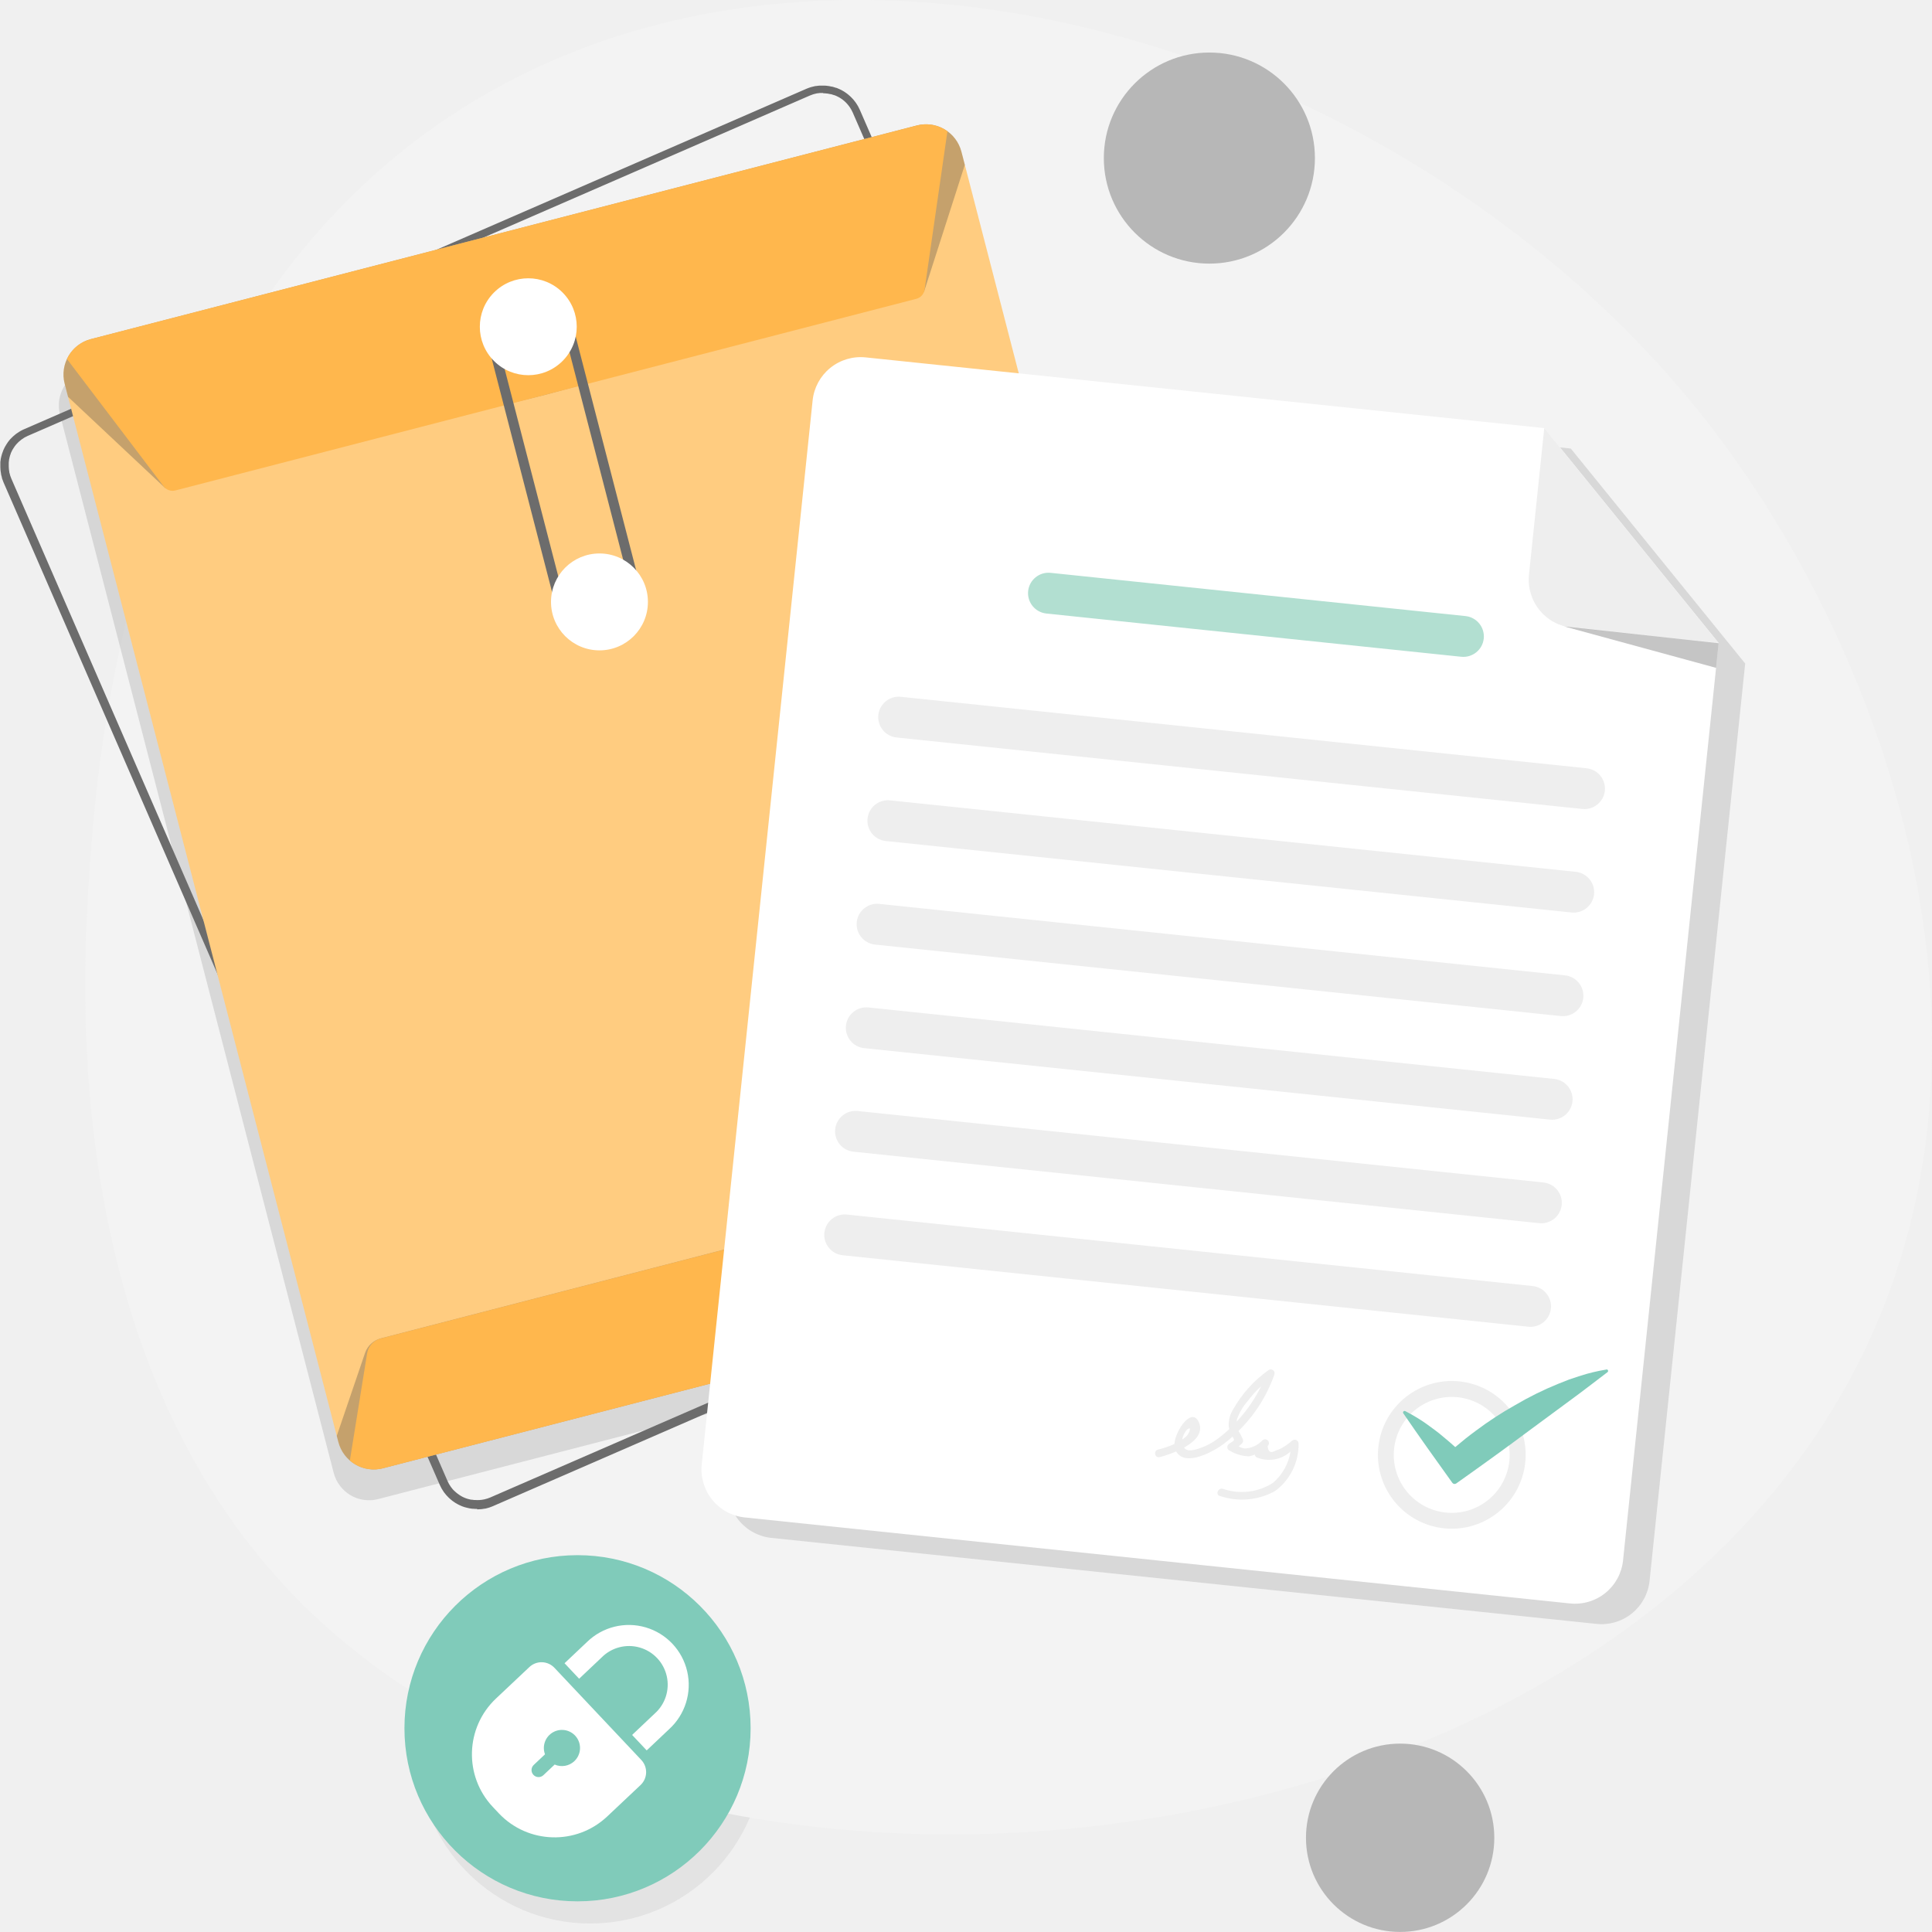
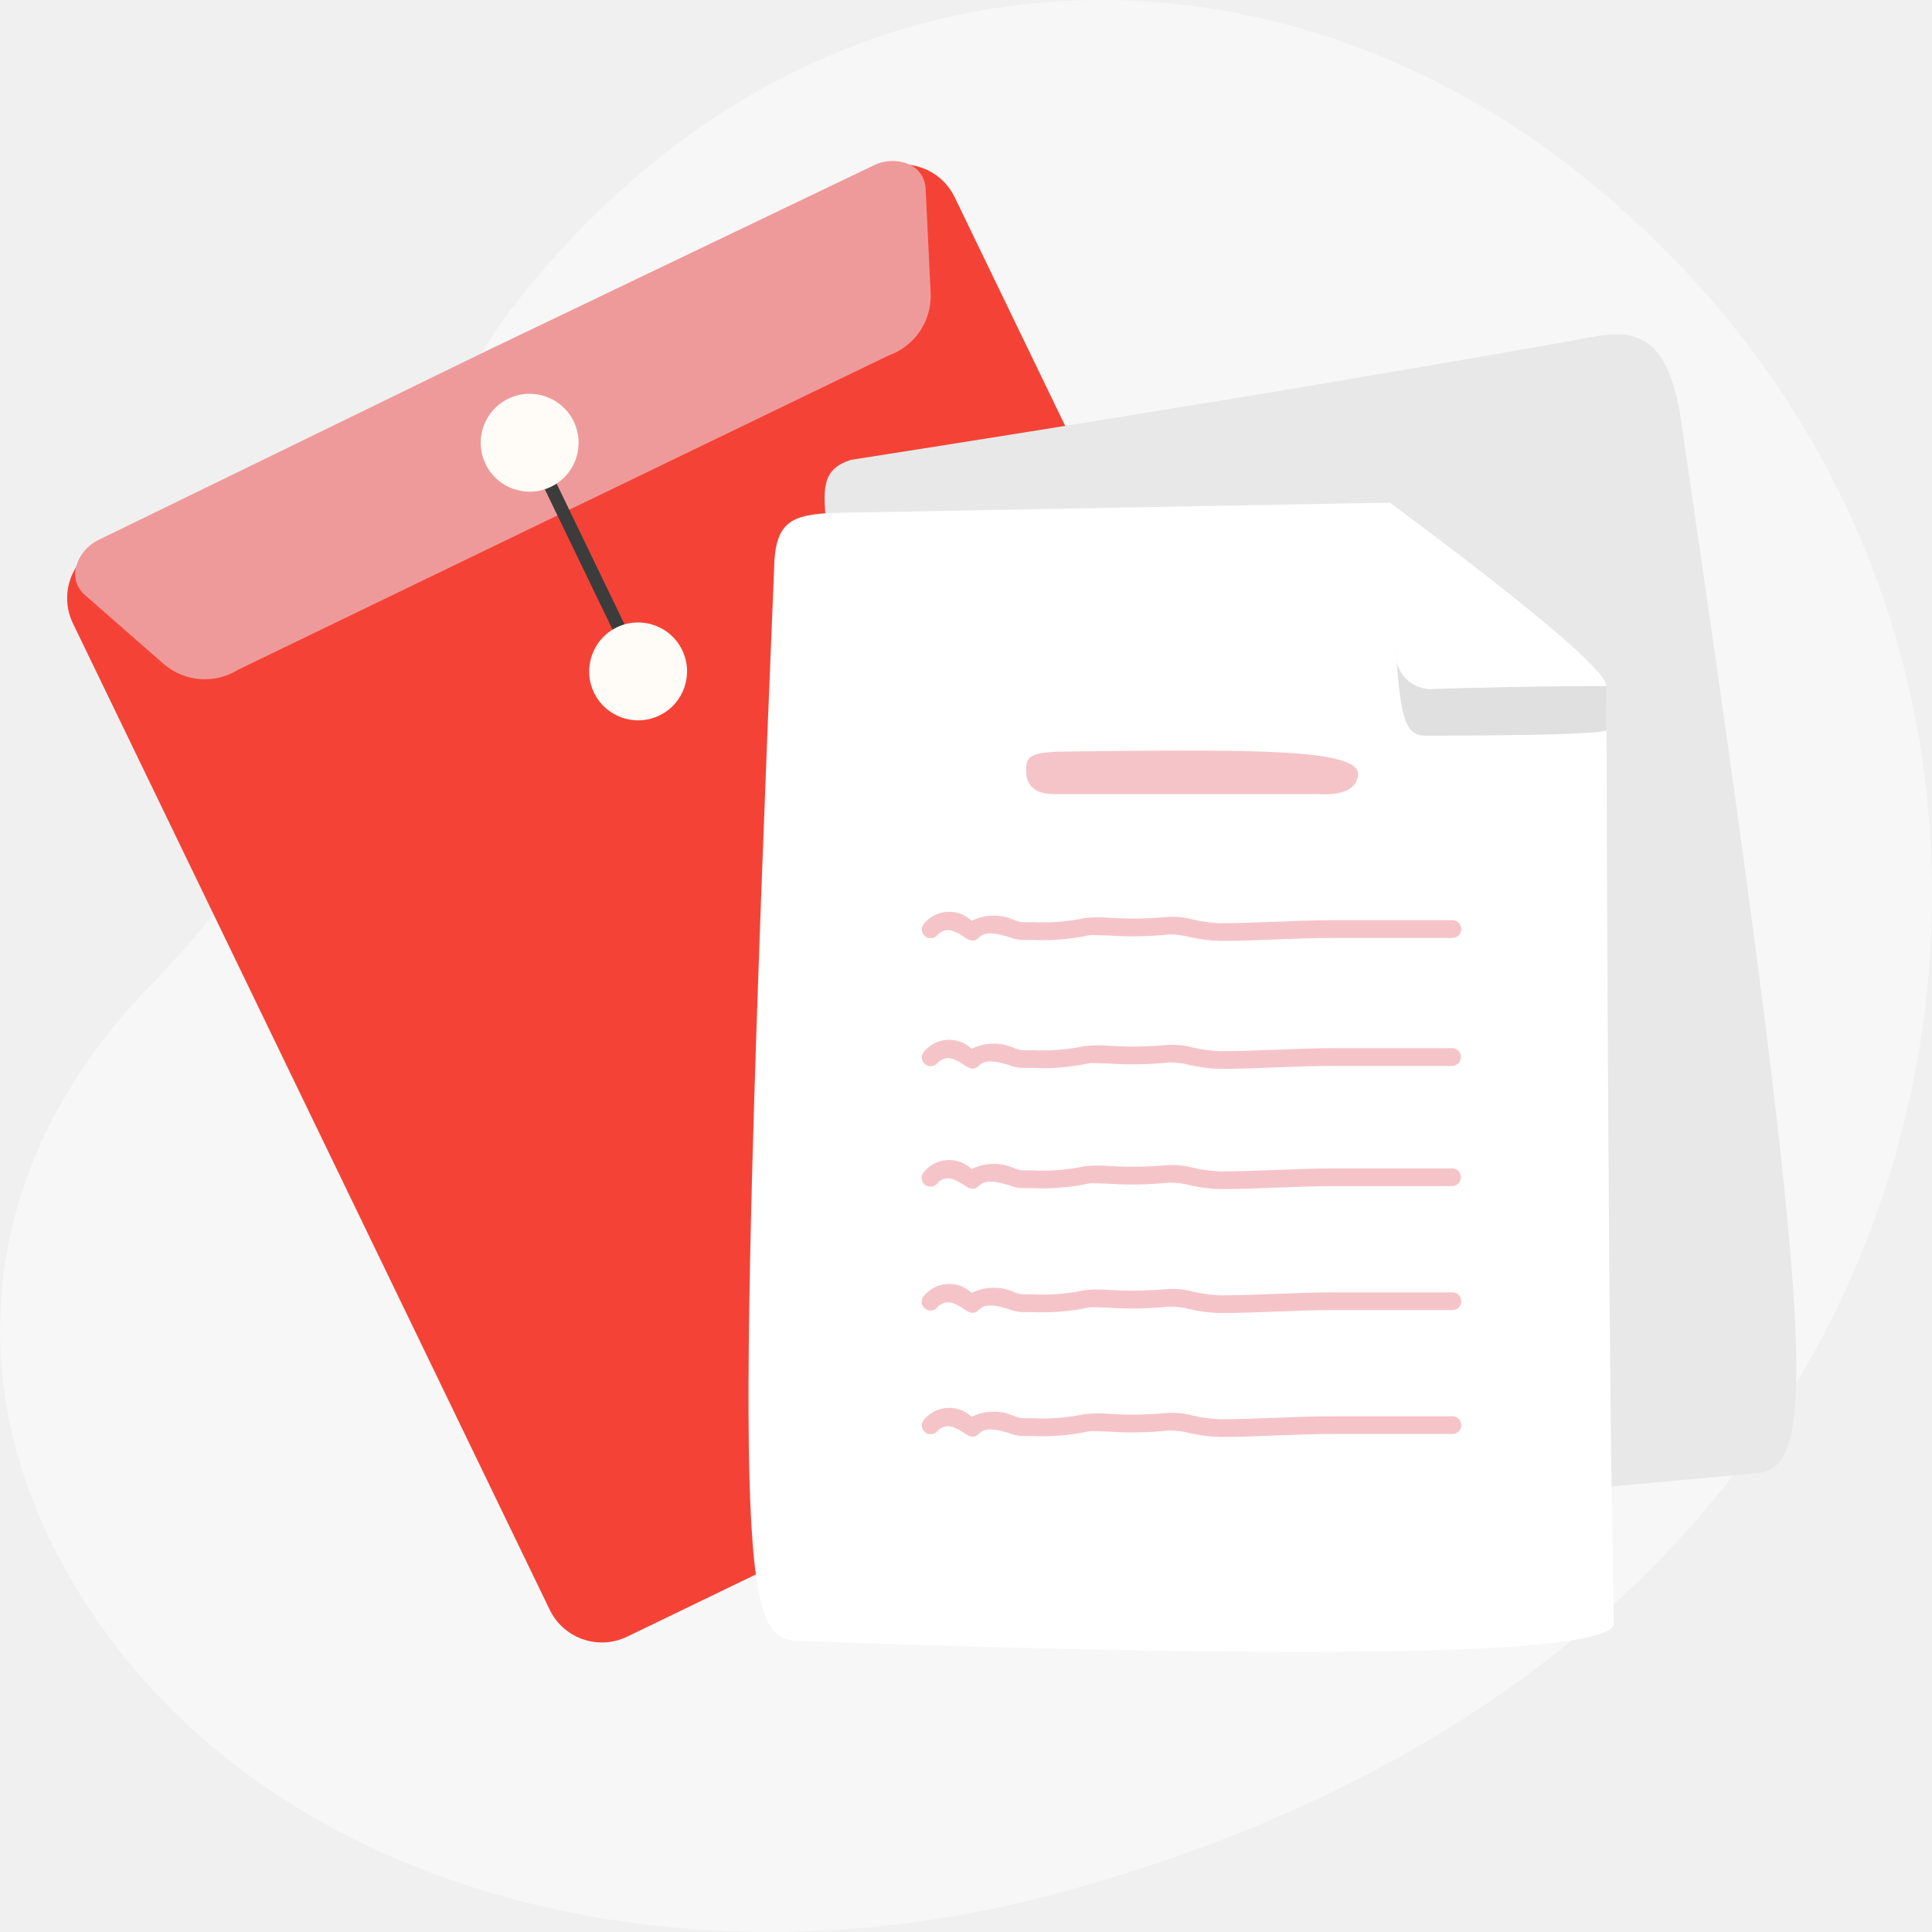
- <svg xmlns="http://www.w3.org/2000/svg" width="100" height="99.997" viewBox="0 0 100 99.997">
-   <g id="Group_86260" data-name="Group 86260" transform="translate(-310 -403)">
-     <g id="Group_83597" data-name="Group 83597" transform="translate(310 404)">
-       <circle id="Ellipse_3223" data-name="Ellipse 3223" cx="8.959" cy="8.959" r="8.959" transform="translate(21.59 98.56) rotate(-90)" fill="#b7b7b7" opacity="0.2" style="mix-blend-mode: multiply;isolation: isolate" />
-       <g id="Bcg" transform="translate(4.409)">
-         <path id="Path_12272" data-name="Path 12272" d="M667.881,681.233c.371-5.454,1.926-28.327,19.149-39.329,19.71-12.59,49.573-3.01,64.516,16.066,9.1,11.622,16.027,31.055,8.482,47.554-12.83,28.055-61.206,33.881-81.352,13.5C666.172,706.366,667.515,686.62,667.881,681.233Z" transform="translate(-667.653 -637.21)" fill="#f3f3f3" />
-         <circle id="Ellipse_3224" data-name="Ellipse 3224" cx="5.463" cy="5.463" r="5.463" transform="translate(52.725 1.719)" fill="#b7b7b7" />
-         <circle id="Ellipse_3225" data-name="Ellipse 3225" cx="4.874" cy="4.874" r="4.874" transform="translate(63.188 98.997) rotate(-90)" fill="#b7b7b7" />
-       </g>
-       <g id="Lock" transform="translate(20.934 79.495)">
-         <circle id="Ellipse_3226" data-name="Ellipse 3226" cx="8.959" cy="8.959" r="8.959" fill="#80cbba" />
-         <g id="Group_32972" data-name="Group 32972" transform="translate(3.494 3.656)">
-           <path id="Path_12292" data-name="Path 12292" d="M1252.213,3107.225l-1.732,1.632a3.971,3.971,0,0,0-.165,5.6l.32.34a3.97,3.97,0,0,0,5.6.166l1.732-1.632a.917.917,0,0,0,.038-1.3l-4.494-4.768A.916.916,0,0,0,1252.213,3107.225Z" transform="translate(-1249.242 -3105.088)" fill="#fff" />
-           <path id="Path_12293" data-name="Path 12293" d="M1389.525,3054.771l1.163-1.1a2,2,0,1,1,2.742,2.909l-1.163,1.1.755.8,1.163-1.1a3.1,3.1,0,1,0-4.252-4.511l-1.163,1.1Z" transform="translate(-1383.977 -3052.031)" fill="#fff" />
-           <path id="Path_12294" data-name="Path 12294" d="M1341.229,3210.533a.936.936,0,1,0-1.519-.354l-.583.55a.364.364,0,1,0,.5.53l.583-.55A.936.936,0,0,0,1341.229,3210.533Z" transform="translate(-1335.929 -3203.527)" fill="#80cbba" />
-         </g>
-       </g>
-       <g id="Pirple" transform="translate(49.412 31.552)">
-         <g id="Group_32970" data-name="Group 32970" transform="translate(0)">
-           <path id="Path_12275" data-name="Path 12275" d="M2465.073,1560l-20.325-5.726a1.142,1.142,0,0,1-.788-1.405h0a1.142,1.142,0,0,1,1.405-.787l20.325,5.726a1.142,1.142,0,0,1,.787,1.405h0A1.142,1.142,0,0,1,2465.073,1560Z" transform="translate(-2427.745 -1552.037)" fill="#344566" />
-           <path id="Path_12282" data-name="Path 12282" d="M2005.941,2582.508l-32.016-9.02a1.142,1.142,0,0,1-.788-1.405h0a1.142,1.142,0,0,1,1.405-.787l32.016,9.02a1.142,1.142,0,0,1,.787,1.405h0A1.142,1.142,0,0,1,2005.941,2582.508Z" transform="translate(-1973.095 -2536.24)" fill="#344566" />
-         </g>
-       </g>
-       <g id="Yellow" transform="translate(0 3.392)">
-         <path id="Path_12274" data-name="Path 12274" d="M564,808.654h-.007c-.064,0-.12,0-.173-.007l-.023,0h-.008c-.048,0-.1-.011-.147-.02l-.01,0-.039-.007c-.053-.01-.105-.023-.157-.037l-.044-.013-.01,0c-.041-.013-.083-.027-.123-.042h0l-.056-.022c-.042-.017-.083-.036-.126-.057l-.062-.031c-.049-.026-.091-.05-.128-.073l-.055-.037-.016-.011c-.027-.019-.054-.037-.081-.057l-.063-.05c-.028-.023-.057-.048-.088-.076l-.012-.011-.036-.033c-.046-.044-.087-.087-.125-.131l-.016-.02,0,0c-.033-.039-.066-.081-.1-.125l-.031-.046,0,0c-.026-.038-.051-.077-.074-.118l-.007-.011-.022-.038c-.034-.062-.063-.12-.087-.175l-.131-.3-22.446-51.582c-.026-.06-.049-.122-.072-.19,0-.015-.009-.029-.013-.044l0-.018c-.011-.039-.024-.085-.035-.132,0-.019-.008-.038-.011-.057l0-.016c-.009-.047-.015-.086-.02-.123s-.006-.051-.008-.076c0-.041-.006-.081-.007-.12s0-.051,0-.076,0-.075,0-.119v-.013c0-.021,0-.042,0-.062,0-.042.01-.083.016-.118l0-.02c0-.018.005-.036.009-.054.007-.037.016-.072.024-.1l0-.009a2.093,2.093,0,0,1,.09-.278l.013-.03,0-.009c.025-.059.049-.11.074-.156l.023-.041.009-.016c.028-.05.054-.091.079-.129l.039-.056,0-.005c.029-.041.058-.078.087-.113l.052-.061c.029-.033.061-.066.1-.1l0,0,.055-.052c.039-.035.079-.067.109-.091l.016-.013.048-.037c.044-.032.088-.06.129-.085l.016-.01.044-.027a2.1,2.1,0,0,1,.2-.1l40.49-17.62a2.129,2.129,0,0,1,.215-.079l.05-.014.02-.005c.044-.012.1-.026.149-.036l.062-.01.02,0c.043-.007.09-.014.139-.018l.074,0h.01c.05,0,.095,0,.137,0l.084,0c.044,0,.088.007.137.013h0l.075.01c.043.007.088.016.141.029l.017,0,.052.013c.048.013.1.029.157.05l.012,0,.035.012a2.079,2.079,0,0,1,.27.127l.011.006c.027.015.055.03.084.048l.044.03.016.011c.031.021.066.045.1.071l.048.039.008.007c.035.029.066.055.094.081l.052.05c.029.029.058.059.086.09l.049.055c.025.029.049.061.078.1l.01.013.033.046c.027.039.051.078.073.116l.01.016.024.04c.035.064.065.123.09.182l22.577,51.882c.024.055.046.113.069.182l.013.041,0,.014c.013.045.025.09.036.135l0,.01c0,.016.007.032.01.048.01.052.019.1.025.157v.006c0,.008,0,.016,0,.024.006.059.01.119.011.182,0,.016,0,.032,0,.049v.016c0,.042,0,.08,0,.115s0,.054-.007.081-.008.064-.013.1a2.12,2.12,0,0,1-.072.311l-.012.035,0,.014c-.02.058-.042.115-.066.17l-.025.056h0c-.026.054-.054.108-.087.164l-.006.011-.018.031a2.072,2.072,0,0,1-.135.194l-.015.017c-.042.053-.089.105-.139.156l-.039.038-.013.013c-.041.039-.082.075-.123.108l-.065.051c-.042.031-.087.062-.138.094l-.016.011-.047.029a2.124,2.124,0,0,1-.218.111l-40.49,17.619c-.054.023-.113.046-.18.068l-.005,0-.033.011c-.059.018-.119.034-.177.047l-.023,0-.009,0c-.056.011-.111.02-.164.026h-.007l-.022,0c-.055.006-.113.009-.176.01Zm17.912-73.287-.084,0h-.011l-.057,0c-.037,0-.075.009-.111.014l-.023,0-.042.007c-.04.008-.082.019-.119.029l-.03.008-.026.007a1.677,1.677,0,0,0-.173.064l-40.49,17.62a1.7,1.7,0,0,0-.164.083l-.023.015-.025.016c-.035.021-.071.044-.1.068l-.032.025-.019.015c-.027.021-.058.046-.087.072l-.043.041,0,0c-.029.028-.055.055-.078.08l-.042.048c-.023.028-.046.058-.07.09l0,.005-.03.043c-.02.03-.04.063-.064.1l-.011.02-.015.025c-.019.036-.039.077-.059.125l-.01.022,0,.009a1.663,1.663,0,0,0-.071.223l0,.01c-.007.029-.014.056-.019.081s0,.023-.005.035l0,.025c0,.029-.01.063-.013.094,0,.015,0,.03,0,.046v.015c0,.036,0,.067,0,.1s0,.04,0,.061,0,.064.006.1,0,.041.006.061.008.059.016.1l0,.018c0,.013,0,.027.008.04.008.035.018.071.028.1l.007.026c0,.008,0,.016.007.024.018.056.037.106.057.153l22.577,51.882c.019.043.042.089.07.14l.015.026.008.013c.019.032.039.064.06.094l0,0,.024.035c.025.034.051.068.078.1l.013.016,0,0c.029.034.062.068.1.1l.024.022.014.013c.025.023.048.043.07.06l.051.04.065.046.019.013.039.026c.03.019.064.038.1.059l.05.025c.035.017.068.032.1.045l.045.017c.035.013.068.024.1.034l.01,0,.033.01c.041.011.083.021.126.03l.027,0,.012,0c.04.007.08.012.118.016l.017,0h.008c.04,0,.085.005.137.005h.036c.051,0,.1,0,.141-.008l.023,0c.042-.005.086-.012.13-.021l.026-.005c.046-.01.093-.022.141-.037l.025-.008.006,0c.056-.019.1-.036.145-.054l40.49-17.62a1.693,1.693,0,0,0,.174-.089l.03-.019.021-.013c.042-.026.078-.051.111-.075l.051-.04c.033-.027.065-.055.1-.087l.016-.015.025-.024a1.659,1.659,0,0,0,.113-.127l.012-.014a1.654,1.654,0,0,0,.106-.152l.008-.013.012-.021c.027-.045.05-.088.07-.131h0c.007-.015.014-.03.02-.045.019-.044.037-.089.053-.136l.006-.017.008-.022a1.708,1.708,0,0,0,.057-.249c0-.026.008-.051.01-.077s0-.043.006-.064,0-.058,0-.092v-.02c0-.011,0-.021,0-.032,0-.052,0-.1-.008-.145v0c0-.007,0-.013,0-.02-.005-.042-.012-.084-.02-.125,0-.012-.005-.024-.008-.036l0-.011c-.008-.036-.018-.072-.029-.107l0-.016-.009-.029c-.019-.056-.036-.1-.055-.146L583.45,736.377c-.02-.047-.044-.095-.073-.146l-.013-.021-.014-.023c-.021-.036-.039-.065-.058-.092l-.023-.032-.011-.015c-.023-.032-.043-.057-.062-.079l-.039-.045c-.022-.025-.045-.049-.068-.072l-.042-.04c-.021-.02-.045-.04-.075-.064l-.009-.007-.036-.029c-.025-.019-.053-.038-.08-.056l-.021-.014-.028-.019c-.02-.013-.042-.024-.063-.036l-.013-.007a1.692,1.692,0,0,0-.216-.1l-.014,0-.024-.008c-.049-.017-.088-.03-.126-.04l-.034-.008-.022,0c-.044-.01-.08-.018-.113-.023l-.059-.008h0c-.039,0-.074-.008-.109-.01l-.067,0Z" transform="translate(-539.313 -734.945)" fill="#6c6c6c" />
-         <path id="Path_12275-2" data-name="Path 12275" d="M688.331,898.494l.031-.047q.044-.069.082-.141l.022-.042a1.9,1.9,0,0,0,.107-.266c.009-.028.018-.056.025-.084s.012-.047.017-.07.014-.068.02-.1c0-.019.007-.039.01-.058.008-.054.013-.108.016-.163,0-.009,0-.018,0-.027q0-.071,0-.143c0-.018,0-.035,0-.053q0-.062-.013-.125c0-.017,0-.034-.007-.051-.009-.057-.02-.115-.035-.172l-.082-.315h0l-13.91-53.786h0l-.175-.677c-.016-.06-.034-.118-.055-.175-.007-.018-.015-.036-.022-.053-.015-.038-.031-.076-.048-.113-.01-.02-.02-.039-.03-.058s-.036-.067-.055-.1-.023-.038-.035-.056-.041-.062-.063-.092l-.039-.052c-.023-.029-.047-.058-.072-.085l-.043-.047c-.026-.027-.052-.052-.079-.077s-.031-.03-.048-.044-.051-.042-.077-.062a1.9,1.9,0,0,0-.222-.151l-.04-.021c-.043-.024-.087-.046-.132-.066l-.059-.024c-.04-.016-.08-.032-.122-.045l-.069-.021q-.059-.017-.12-.03l-.074-.015c-.04-.007-.081-.013-.122-.017l-.076-.007c-.042,0-.084,0-.126,0h-.074c-.046,0-.092.006-.138.012l-.064.007a1.937,1.937,0,0,0-.2.04l-42.751,11.056a1.94,1.94,0,0,0-.2.063c-.02.008-.039.017-.059.025-.043.018-.086.036-.127.057l-.064.035c-.037.021-.074.042-.11.065l-.061.042c-.034.024-.068.049-.1.076l-.055.047c-.032.028-.063.058-.094.088l-.047.048c-.031.033-.06.068-.089.1l-.036.046c-.031.042-.06.085-.088.129l-.021.032a1.914,1.914,0,0,0-.119.235c-.014.032-.028.064-.04.1s-.014.043-.021.065-.022.067-.031.1-.01.044-.016.067-.015.07-.021.1-.007.045-.01.068-.008.072-.011.108,0,.046,0,.069,0,.074,0,.112c0,.022,0,.044,0,.067,0,.041.007.081.012.122,0,.019,0,.038.007.058.01.06.021.12.037.18l.175.678h0l13.91,53.784h0l.082.317c.015.057.033.113.052.167l.019.048q.023.059.049.115l.023.048c.022.043.045.084.069.125l.014.024c.029.046.06.091.093.134.012.016.024.031.037.046s.044.054.067.08l.049.053c.021.021.042.042.064.062s.038.037.058.054.068.056.1.083l.052.037c.034.024.068.046.1.067l.051.029q.05.029.1.054l.047.022q.066.03.134.055l.043.015q.063.021.127.038l.028.008c.05.012.1.022.152.03l.041.006c.052.007.1.013.157.016h.026q.074,0,.148,0h.031c.054,0,.109-.009.163-.017l.036-.006c.057-.009.113-.02.17-.035l42.751-11.056a1.9,1.9,0,0,0,.209-.068l.062-.027c.046-.02.092-.041.136-.064l.065-.036c.043-.025.084-.051.125-.079l.054-.037a1.9,1.9,0,0,0,.148-.121l.013-.011a1.875,1.875,0,0,0,.147-.153l.027-.034C688.266,898.585,688.3,898.54,688.331,898.494Z" transform="translate(-624.915 -837.119)" fill="#6c6c6c" opacity="0.2" />
-         <g id="Group_32971" data-name="Group 32971" transform="translate(3.285 2.042)">
-           <path id="Path_12286" data-name="Path 12286" d="M681.409,795.827l14.167,54.779a1.9,1.9,0,0,1-1.359,2.308l-42.751,11.056a1.9,1.9,0,0,1-2.308-1.359l-14.167-54.779a1.894,1.894,0,0,1,1.359-2.308L679.1,794.467a1.895,1.895,0,0,1,2.308,1.359Z" transform="translate(-634.93 -794.407)" fill="#ffcc80" />
-           <path id="Path_12287" data-name="Path 12287" d="M681.41,795.825l.175.677-2.112,6.573L659.9,808.4l-19.7,4.835-5.032-4.725-.175-.678a1.893,1.893,0,0,1,1.359-2.308L679.1,794.465A1.893,1.893,0,0,1,681.41,795.825Z" transform="translate(-634.931 -794.404)" fill="#3c3c3c" opacity="0.3" />
-           <path id="Path_12288" data-name="Path 12288" d="M1093.137,2327.134l.082.315a1.894,1.894,0,0,1-1.359,2.308l-42.751,11.056a1.894,1.894,0,0,1-2.308-1.359l-.082-.317,1.466-4.3a1.182,1.182,0,0,1,.809-.747l39.706-10.269a1.191,1.191,0,0,1,1.071.261Z" transform="translate(-1032.573 -2271.25)" fill="#3c3c3c" opacity="0.3" />
-           <path id="Path_12289" data-name="Path 12289" d="M1112.137,2328.67a1.89,1.89,0,0,1-1.3,1.184l-42.751,11.056a1.889,1.889,0,0,1-1.715-.4l.892-5.542a.959.959,0,0,1,.707-.776l39.706-10.269a.963.963,0,0,1,1,.336Z" transform="translate(-1051.547 -2271.347)" fill="#ffb74d" />
-           <path id="Path_12290" data-name="Path 12290" d="M685.736,794.766l-1.182,8.195a.579.579,0,0,1-.429.479l-38.349,9.918a.58.58,0,0,1-.608-.211l-5.006-6.593a1.89,1.89,0,0,1,1.241-1.03l42.751-11.056A1.889,1.889,0,0,1,685.736,794.766Z" transform="translate(-639.982 -794.407)" fill="#ffb74d" />
-           <path id="Path_12291" data-name="Path 12291" d="M1273.193,1051.81a1.8,1.8,0,0,1-1.74-1.347l-3.772-14.588a1.8,1.8,0,0,1,1.289-2.189l.873-.226a1.8,1.8,0,0,1,2.189,1.289l3.773,14.587a1.8,1.8,0,0,1-1.289,2.189h0l-.873.226A1.79,1.79,0,0,1,1273.193,1051.81Zm-2.9-17.893a1.283,1.283,0,0,0-.321.041l-.873.226a1.288,1.288,0,0,0-.921,1.563l3.773,14.588a1.285,1.285,0,0,0,1.563.921l.873-.226a1.288,1.288,0,0,0,.921-1.563l-3.772-14.587A1.286,1.286,0,0,0,1270.292,1033.917Z" transform="translate(-1245.889 -1025.194)" fill="#6c6c6c" />
-           <circle id="Ellipse_3223-2" data-name="Ellipse 3223" cx="2.508" cy="2.508" r="2.508" transform="translate(20.512 10.478) rotate(-45)" fill="#fff" />
-           <circle id="Ellipse_3224-2" data-name="Ellipse 3224" cx="2.508" cy="2.508" r="2.508" transform="translate(25.235 22.213)" fill="#fff" />
-         </g>
-       </g>
-       <g id="Whitepaper" transform="translate(36.308 17.485)">
-         <path id="Path_12276" data-name="Path 12276" d="M1675.226,1177.444l-35.12-3.66a2.5,2.5,0,0,0-2.75,2.231l-5.739,55.063a2.5,2.5,0,0,0,2.231,2.75l42.706,4.451a2.5,2.5,0,0,0,2.75-2.231l4.948-47.477Z" transform="translate(-1630.23 -1172.712)" fill="#6c6c6c" opacity="0.2" />
-         <g id="Group_32973" data-name="Group 32973">
-           <path id="Path_12296" data-name="Path 12296" d="M1635.238,1146.638l-35.12-3.66a2.5,2.5,0,0,0-2.75,2.231l-5.739,55.063a2.5,2.5,0,0,0,2.231,2.75l42.706,4.451a2.5,2.5,0,0,0,2.75-2.231l4.948-47.477Z" transform="translate(-1591.615 -1142.964)" fill="#fff" />
-           <path id="Path_12297" data-name="Path 12297" d="M2838.077,1257.5a2.5,2.5,0,0,0,2.231,2.75l7.586.791-9.026-11.127Z" transform="translate(-2795.245 -1246.244)" fill="#eee" />
-           <path id="Path_12298" data-name="Path 12298" d="M2891.991,1548.7l7.845,2.14.133-1.277Z" transform="translate(-2847.321 -1534.757)" fill="#3c3c3c" opacity="0.3" />
-           <path id="Path_12299" data-name="Path 12299" d="M2106.067,1472.17l-21.477-2.238a1.062,1.062,0,0,1-.943-1.163h0a1.062,1.062,0,0,1,1.163-.943l21.477,2.238a1.062,1.062,0,0,1,.943,1.163h0A1.061,1.061,0,0,1,2106.067,1472.17Z" transform="translate(-2066.739 -1456.661)" fill="#b2dfd1" />
-           <path id="Path_12300" data-name="Path 12300" d="M1894.234,1660.385l-35.5-3.7a1.062,1.062,0,0,1-.943-1.163h0a1.062,1.062,0,0,1,1.162-.943l35.5,3.7a1.062,1.062,0,0,1,.943,1.163h0A1.062,1.062,0,0,1,1894.234,1660.385Z" transform="translate(-1848.637 -1636.998)" fill="#eee" />
-           <path id="Path_12301" data-name="Path 12301" d="M1877.972,1816.408l-35.5-3.7a1.061,1.061,0,0,1-.943-1.162h0a1.061,1.061,0,0,1,1.162-.943l35.5,3.7a1.062,1.062,0,0,1,.943,1.163h0A1.062,1.062,0,0,1,1877.972,1816.408Z" transform="translate(-1832.934 -1787.662)" fill="#eee" />
-           <path id="Path_12302" data-name="Path 12302" d="M1861.71,1972.433l-35.5-3.7a1.062,1.062,0,0,1-.943-1.163h0a1.061,1.061,0,0,1,1.163-.943l35.5,3.7a1.062,1.062,0,0,1,.943,1.163h0A1.062,1.062,0,0,1,1861.71,1972.433Z" transform="translate(-1817.23 -1938.327)" fill="#eee" />
-           <path id="Path_12303" data-name="Path 12303" d="M1845.448,2128.458l-35.5-3.7a1.062,1.062,0,0,1-.943-1.163h0a1.062,1.062,0,0,1,1.163-.943l35.5,3.7a1.062,1.062,0,0,1,.943,1.163h0A1.062,1.062,0,0,1,1845.448,2128.458Z" transform="translate(-1801.527 -2088.991)" fill="#eee" />
-           <path id="Path_12304" data-name="Path 12304" d="M1829.185,2284.482l-35.5-3.7a1.062,1.062,0,0,1-.943-1.163h0a1.062,1.062,0,0,1,1.163-.943l35.5,3.7a1.062,1.062,0,0,1,.943,1.163h0A1.062,1.062,0,0,1,1829.185,2284.482Z" transform="translate(-1785.822 -2239.656)" fill="#eee" />
-           <path id="Path_12305" data-name="Path 12305" d="M1812.923,2440.507l-35.5-3.7a1.062,1.062,0,0,1-.943-1.163h0a1.062,1.062,0,0,1,1.163-.943l35.5,3.7a1.062,1.062,0,0,1,.943,1.163h0A1.062,1.062,0,0,1,1812.923,2440.507Z" transform="translate(-1770.119 -2390.321)" fill="#eee" />
-           <path id="Path_12306" data-name="Path 12306" d="M2282.356,2672.253a.2.2,0,0,0-.332-.16,3.364,3.364,0,0,1-.6.417l-.317.126q-.315.166-.352-.263a.2.2,0,0,0-.266-.3,1.345,1.345,0,0,1-.916.428,1.124,1.124,0,0,1-.32-.108,1.35,1.35,0,0,0,.2-.187.2.2,0,0,0,.011-.2,2.527,2.527,0,0,0-.219-.414,7.592,7.592,0,0,0,1.86-2.925.2.2,0,0,0-.322-.212,6.243,6.243,0,0,0-1.813,2.018,1.47,1.47,0,0,0-.226.92.949.949,0,0,0,.027.1,6.346,6.346,0,0,1-.616.513,3.308,3.308,0,0,1-.944.49c-.246.077-.614.2-.783-.043.557-.312,1.008-.755.768-1.307-.361-.83-1.223.422-1.268,1.121a4.571,4.571,0,0,1-.848.288c-.249.061-.166.451.084.39a5.665,5.665,0,0,0,.856-.292c.473.833,1.968-.019,2.472-.4.15-.113.3-.237.445-.368.115.2.122.171-.163.364a.2.2,0,0,0,.027.367,2.042,2.042,0,0,0,.976.288,1.1,1.1,0,0,0,.311-.09.2.2,0,0,0,.08.135,1.648,1.648,0,0,0,1.77-.293,2.663,2.663,0,0,1-.912,1.625,3,3,0,0,1-2.605.3c-.249-.049-.379.329-.127.378a3.534,3.534,0,0,0,2.847-.26A2.981,2.981,0,0,0,2282.356,2672.253Zm-5.782-.726c.309-.239.1.215-.01.325a1.391,1.391,0,0,1-.232.184A1.094,1.094,0,0,1,2276.573,2671.528Zm2.6-.561a2.933,2.933,0,0,1,.535-.908,5.855,5.855,0,0,1,.712-.785,7.647,7.647,0,0,1-1.271,1.835A1.173,1.173,0,0,1,2279.173,2670.966Z" transform="translate(-2251.45 -2616.01)" fill="#eee" />
-           <path id="Path_12307" data-name="Path 12307" d="M2614.064,2693.241a3.823,3.823,0,1,1,4.375-3.177A3.828,3.828,0,0,1,2614.064,2693.241Zm1.069-6.736a3,3,0,1,0,2.49,3.429A3,3,0,0,0,2615.133,2686.505Z" transform="translate(-2575.827 -2632.647)" fill="#eee" />
-           <path id="Path_12308" data-name="Path 12308" d="M2677.408,2718.536l-.038.006a9.073,9.073,0,0,0-1.279.307l-.607.2-.583.231a16.815,16.815,0,0,0-2.21,1.093,18.127,18.127,0,0,0-2.039,1.329c-.367.268-.721.553-1.068.848-.2-.181-.4-.358-.613-.529-.283-.248-.6-.469-.916-.7a9.339,9.339,0,0,0-1.026-.617l-.034-.017a.078.078,0,0,0-.1.113c.829,1.213,1.684,2.408,2.54,3.6a.144.144,0,0,0,.2.032c1.322-.937,2.637-1.884,3.935-2.854l1.956-1.443c.656-.476,1.293-.977,1.94-1.465a.078.078,0,0,0-.059-.139Z" transform="translate(-2630.569 -2666.133)" fill="#80cbba" />
-         </g>
-       </g>
+ <svg xmlns="http://www.w3.org/2000/svg" width="100" height="100" viewBox="0 0 100 100">
+   <g id="Group_91051" data-name="Group 91051" transform="translate(0 0)">
+     <g id="Blob">
+       <path id="Path_37836" data-name="Path 37836" d="M54.179,98.137C33.87,103.474,11.36,97.321,2.7,79.925c-4.5-9.042-3.625-19.6,4.595-28.4a63.741,63.741,0,0,0,9.521-12.47c4.9-8.565,4.67-16.7,9.827-23.293C42-3.876,65.574-4.11,82.066,9.237,98.954,22.9,103.1,43.2,97.9,60.473,92.735,77.627,78.371,91.781,54.173,98.142Z" fill="#f7f7f7" fill-rule="evenodd" />
+     </g>
+     <g id="Folder">
+       <path id="Path_37837" data-name="Path 37837" d="M8.645,36.771,48.883,17.322a3,3,0,0,1,4.007,1.4L77.566,69.772a3,3,0,0,1-1.4,4.007L35.932,93.227a3,3,0,0,1-4.007-1.4L7.249,40.777a3,3,0,0,1,1.4-4.007" transform="translate(-3.475 -8.512)" fill="#f44336" />
+       <path id="Path_37838" data-name="Path 37838" d="M33.051,34.86,16.228,42.989a3.266,3.266,0,0,1-3.841-.264L8.3,39.148c-1.067-.932-.322-2.382.657-2.854l20.069-9.778,20.131-9.647c.979-.472,2.58-.154,2.642,1.262l.26,5.425a3.272,3.272,0,0,1-2.179,3.176L33.055,34.86Z" transform="translate(-3.887 -8.332)" fill="#ef9a9a" fill-rule="evenodd" />
+       <path id="Path_37858" data-name="Path 37858" d="M0,0H.677V14.944H0Z" transform="matrix(0.901, -0.435, 0.435, 0.901, 27.281, 23.422)" fill="#3c3c3c" />
+       <path id="Path_37840" data-name="Path 37840" d="M51.2,41.013A2.533,2.533,0,1,1,50.016,44.4,2.533,2.533,0,0,1,51.2,41.013" transform="translate(-24.881 -20.38)" fill="#fffcf7" />
+       <path id="Path_37841" data-name="Path 37841" d="M62.423,64.691a2.533,2.533,0,1,1-1.179,3.382,2.533,2.533,0,0,1,1.179-3.382" transform="translate(-30.496 -32.22)" fill="#fffcf7" />
+     </g>
+     <g id="Shadow">
+       <path id="Path_37839" data-name="Path 37839" d="M85.667,45.765c4.1,26.613,6.463,43.3,7.272,49.131A2.462,2.462,0,0,0,95.6,97.009l38.142-3.465c3.1-.424,2.915-7.075-4.027-54.35-.582-4.221-2.14-4.821-4.173-4.53,0,0-12.937,2.39-38.815,6.44-1.557.512-1.571,1.46-1.063,4.667Z" transform="translate(-42.686 -17.301)" fill="#e8e8e8" fill-rule="evenodd" />
+     </g>
+     <g id="Paper">
+       <path id="Path_37842" data-name="Path 37842" d="M110.685,52.033q-28.9.53-28.9.533c-1.936.1-2.823.41-2.959,2.439-2.179,52.343-1.6,55.493.962,55.938,28.886,1.041,42.485.644,42.485-.9-.189-8.584-.322-25.627-.388-48.621q-11.208-9.381-11.2-9.381Z" transform="translate(-38.74 -26.017)" fill="#fff" fill-rule="evenodd" />
+       <path id="Path_37843" data-name="Path 37843" d="M155.418,69.046l-10.9-1.769c.216,3.65.529,4.442,1.535,4.442q8.687-.013,9.36-.274v-2.4Z" transform="translate(-72.262 -33.639)" fill="#e0e0e0" fill-rule="evenodd" />
+       <path id="Path_37844" data-name="Path 37844" d="M143.888,52.032q11.221,8.35,11.2,9.5c.036,0-2.92-.035-8.866.141a1.82,1.82,0,0,1-2.02-2.02s-.022-1.87-.318-7.622Z" transform="translate(-71.943 -26.016)" fill="#fff" fill-rule="evenodd" />
+       <path id="Path_37845" data-name="Path 37845" d="M121.249,79.949H107.774c-1.1.018-1.654-.4-1.535-1.521.092-.428.309-.617,1.628-.675,9.973-.123,15.614-.167,15.539,1.191q-.113,1.132-2.161,1.005Z" transform="translate(-53.111 -38.848)" fill="#f5c4c9" fill-rule="evenodd" />
+       <path id="Path_37846" data-name="Path 37846" d="M96.222,121.27a.456.456,0,1,1-.679-.609,1.693,1.693,0,0,1,2.465-.141,2.565,2.565,0,0,1,2.227-.026,2.5,2.5,0,0,0,.371.1c.181,0,.375,0,.578,0a10.561,10.561,0,0,0,2.7-.22,6.743,6.743,0,0,1,1.23-.009,19.035,19.035,0,0,0,2.9-.035,4.061,4.061,0,0,1,1.456.128,7.412,7.412,0,0,0,1.363.186c1.046,0,2-.039,2.95-.075,1-.04,2-.08,3-.08h6.109a.459.459,0,0,1,0,.918h-6.105c-1.046,0-2,.039-2.96.075-1,.04-2,.08-2.99.08a8.069,8.069,0,0,1-1.54-.2,3.782,3.782,0,0,0-1.1-.132,18.042,18.042,0,0,1-3.11.053c-.525-.018-.931-.031-.944-.027a11.226,11.226,0,0,1-2.964.256h-.568a2.149,2.149,0,0,1-.65-.141c-.485-.15-1.2-.366-1.566.009-.3.3-.516.155-.842-.062-.3-.194-.873-.569-1.337-.044Zm0-25.675a.456.456,0,0,1-.679-.609,1.693,1.693,0,0,1,2.465-.141,2.565,2.565,0,0,1,2.227-.026,2.5,2.5,0,0,0,.371.1c.181,0,.375,0,.578,0a10.561,10.561,0,0,0,2.7-.22,6.743,6.743,0,0,1,1.23-.009,19.035,19.035,0,0,0,2.9-.035,4.061,4.061,0,0,1,1.456.128,7.412,7.412,0,0,0,1.363.186c1.046,0,2-.04,2.95-.075,1-.04,2-.08,3-.08h6.109a.459.459,0,0,1,0,.918h-6.105c-1.046,0-2,.039-2.96.075-1,.04-2,.079-2.99.079a8.069,8.069,0,0,1-1.54-.2,3.782,3.782,0,0,0-1.1-.132,18.042,18.042,0,0,1-3.11.053c-.525-.017-.931-.031-.944-.026a11.227,11.227,0,0,1-2.964.256h-.568a2.149,2.149,0,0,1-.65-.141c-.485-.15-1.2-.366-1.566.009-.3.3-.516.154-.842-.062-.3-.194-.873-.569-1.337-.044Zm0,6.625a.456.456,0,0,1-.679-.609,1.693,1.693,0,0,1,2.465-.141,2.565,2.565,0,0,1,2.227-.026,2.5,2.5,0,0,0,.371.1c.181,0,.375,0,.578,0a10.561,10.561,0,0,0,2.7-.22,6.743,6.743,0,0,1,1.23-.009,19.035,19.035,0,0,0,2.9-.035,4.061,4.061,0,0,1,1.456.128,7.368,7.368,0,0,0,1.363.185c1.046,0,2-.039,2.95-.075,1-.04,2-.079,3-.079h6.109a.459.459,0,0,1,0,.917h-6.105c-1.046,0-2,.04-2.96.075-1,.04-2,.08-2.99.08a8.069,8.069,0,0,1-1.54-.2,3.782,3.782,0,0,0-1.1-.132,18.042,18.042,0,0,1-3.11.053c-.525-.017-.931-.031-.944-.026a11.227,11.227,0,0,1-2.964.256h-.568a2.149,2.149,0,0,1-.65-.141c-.485-.15-1.2-.366-1.566.009-.291.3-.516.155-.842-.062-.3-.194-.873-.569-1.337-.044Zm0,6.223a.456.456,0,1,1-.679-.608,1.693,1.693,0,0,1,2.465-.141,2.565,2.565,0,0,1,2.227-.027,2.487,2.487,0,0,0,.371.1c.181,0,.375,0,.578,0a10.561,10.561,0,0,0,2.7-.221,6.744,6.744,0,0,1,1.23-.009,19.035,19.035,0,0,0,2.9-.035,4.061,4.061,0,0,1,1.456.128,7.369,7.369,0,0,0,1.363.186c1.046,0,2-.039,2.95-.075,1-.04,2-.079,3-.079h6.109a.459.459,0,0,1,0,.917h-6.105c-1.046,0-2,.04-2.96.075-1,.039-2,.079-2.99.079a8.069,8.069,0,0,1-1.54-.2,3.782,3.782,0,0,0-1.1-.133,18.042,18.042,0,0,1-3.11.053c-.525-.017-.931-.031-.944-.026a11.226,11.226,0,0,1-2.964.256h-.568a2.149,2.149,0,0,1-.65-.141c-.485-.15-1.2-.366-1.566.009-.291.3-.516.155-.842-.062-.3-.194-.873-.569-1.337-.044Zm0,6.413a.456.456,0,1,1-.679-.608,1.693,1.693,0,0,1,2.465-.141,2.565,2.565,0,0,1,2.227-.026,2.5,2.5,0,0,0,.371.1c.181,0,.375,0,.578,0a10.561,10.561,0,0,0,2.7-.221,6.744,6.744,0,0,1,1.23-.009,19.036,19.036,0,0,0,2.9-.035,4.061,4.061,0,0,1,1.456.128,7.412,7.412,0,0,0,1.363.186c1.046,0,2-.04,2.95-.075,1-.039,2-.079,3-.079h6.109a.459.459,0,0,1,0,.918h-6.105c-1.046,0-2,.039-2.96.075-1,.039-2,.079-2.99.079a8.069,8.069,0,0,1-1.54-.2,3.782,3.782,0,0,0-1.1-.132,18.042,18.042,0,0,1-3.11.053c-.525-.017-.931-.031-.944-.026a11.226,11.226,0,0,1-2.964.256h-.568a2.148,2.148,0,0,1-.65-.141c-.485-.15-1.2-.366-1.566.009-.3.3-.516.155-.842-.062-.3-.194-.869-.569-1.337-.044Z" transform="translate(-47.713 -47.185)" fill="#f5c4c9" />
    </g>
  </g>
</svg>
